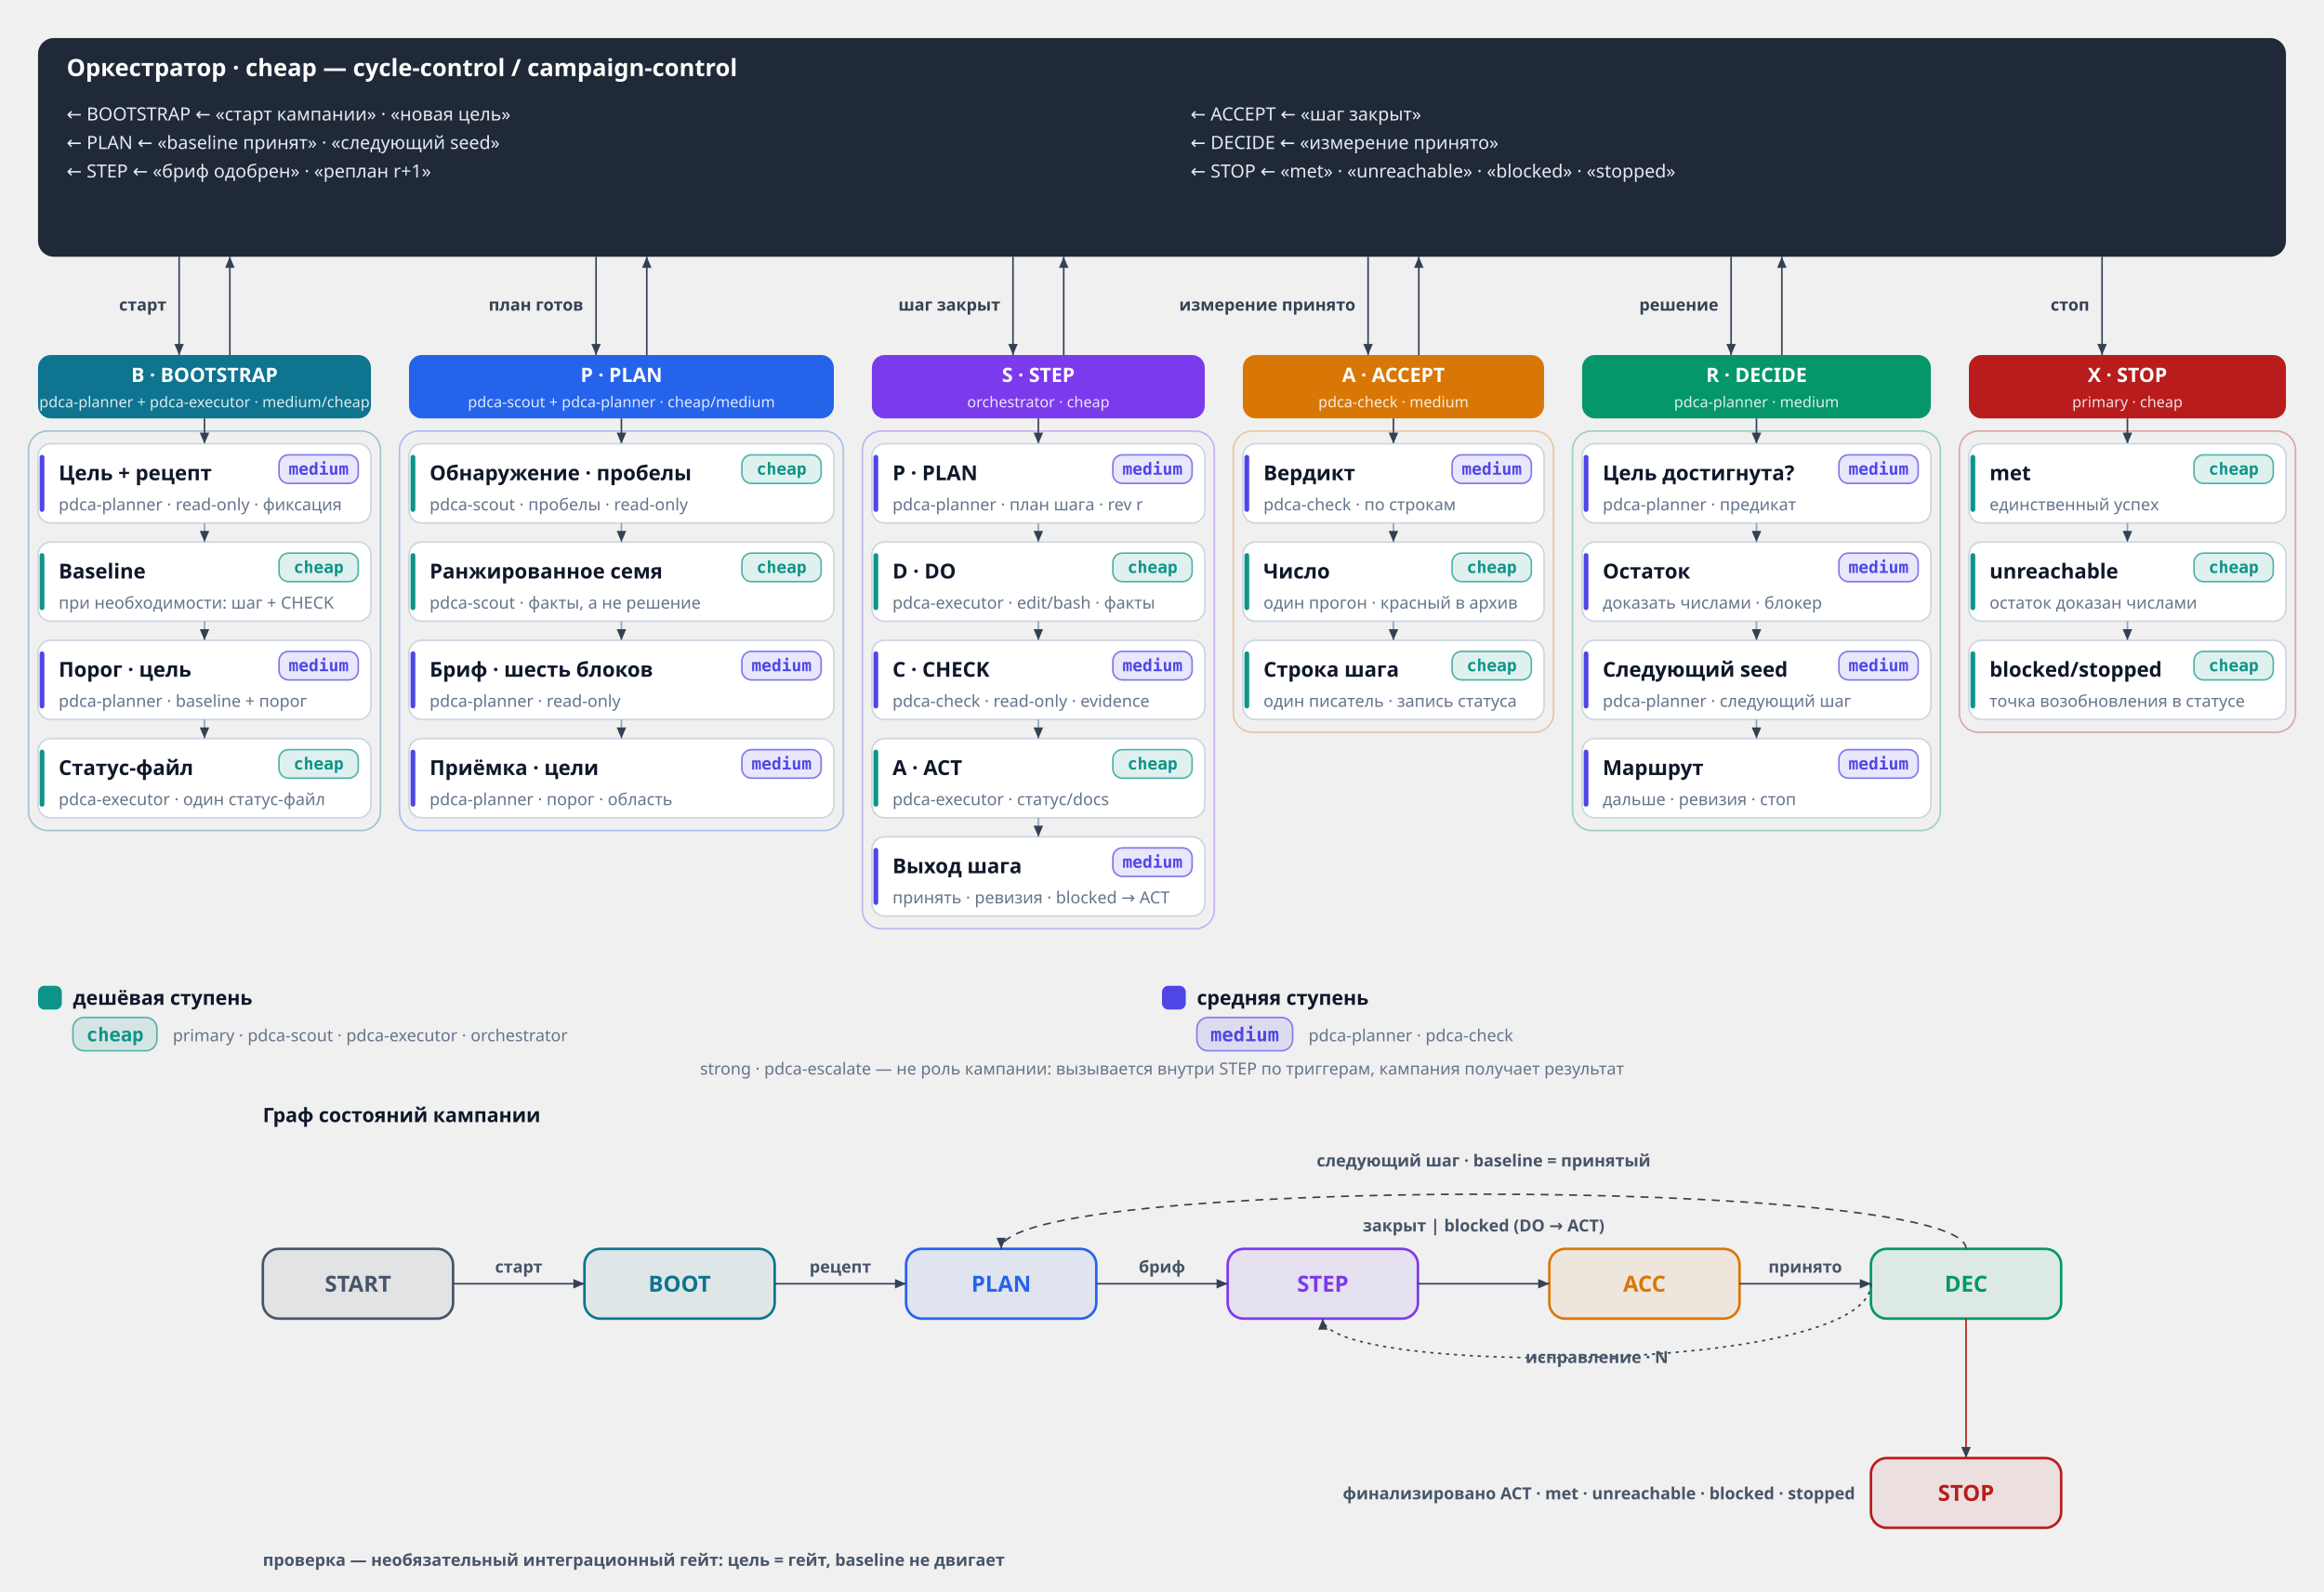
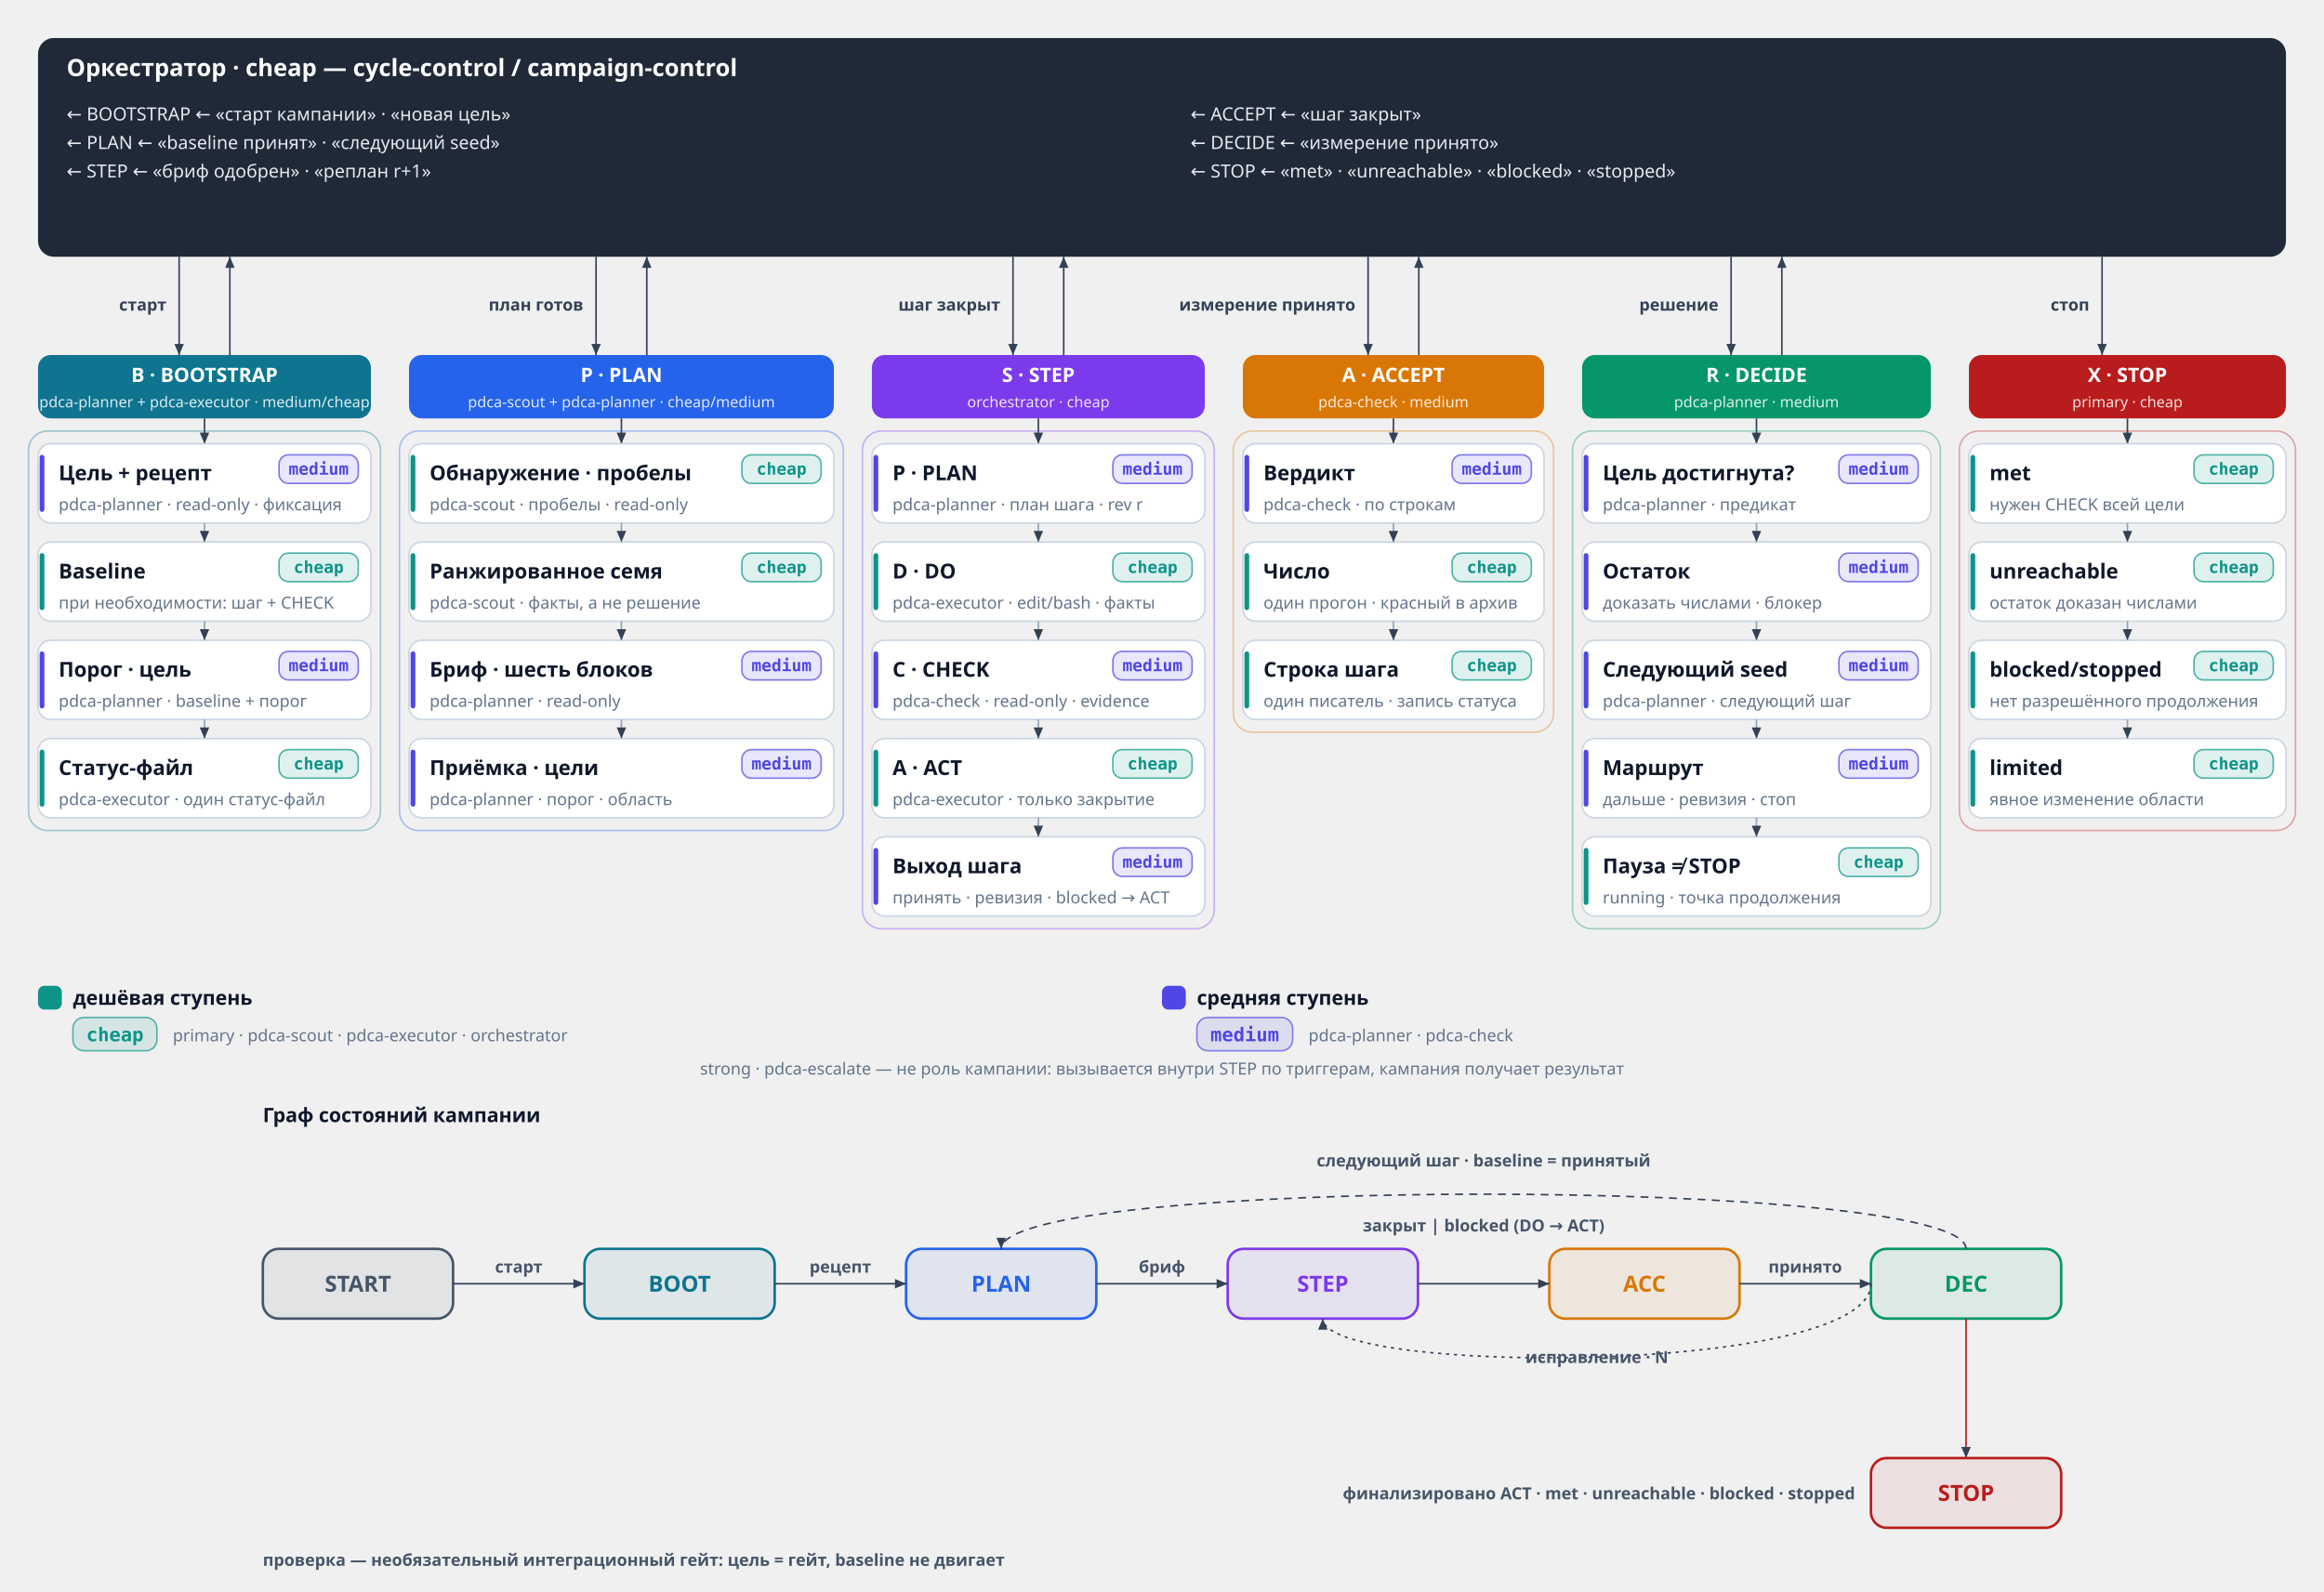
<svg xmlns="http://www.w3.org/2000/svg" viewBox="0 0 1466 1004" width="1466" font-family="Segoe UI, system-ui, sans-serif">
  <defs>
    <marker id="arrow" markerWidth="9" markerHeight="9" refX="7" refY="3" orient="auto">
      <path d="M0,0 L7,3 L0,6 Z" fill="#334155" />
    </marker>
  </defs>
  <style>
.t{font-size:13px;font-weight:600;fill:#0f172a}
.s{font-size:10.5px;fill:#64748b}
.h{font-size:12.5px;font-weight:700;fill:#ffffff}
.ho{font-size:9.5px;fill:#ffffff;fill-opacity:0.85}
.g{font-size:10.5px;font-weight:600}
.band{fill:#1f2937}
.bt{fill:#ffffff;font-size:15px;font-weight:700}
.ol{fill:#e6e9ef;font-size:11.5px}
.lt{font-size:12.5px;font-weight:700;fill:#0f172a}
.ls{font-size:10.5px;fill:#64748b}
.lm{font-family:ui-monospace,Consolas,Menlo,monospace;font-size:12px;font-weight:700}
.bm{font-family:ui-monospace,Consolas,Menlo,monospace;font-size:10.5px;font-weight:700}
.st{font-size:14px;font-weight:700}
</style>
  <rect x="24" y="24" width="1418" height="138" rx="10" class="band" />
  <text x="42" y="48" class="bt">Оркестратор · cheap — cycle-control / campaign-control</text>
  <text x="42" y="76" class="ol">← BOOTSTRAP ← «старт кампании» · «новая цель»</text>
  <text x="42" y="94" class="ol">← PLAN ← «baseline принят» · «следующий seed»</text>
  <text x="42" y="112" class="ol">← STEP ← «бриф одобрен» · «реплан r+1»</text>
  <text x="751.0" y="76" class="ol">← ACCEPT ← «шаг закрыт»</text>
  <text x="751.0" y="94" class="ol">← DECIDE ← «измерение принято»</text>
  <text x="751.0" y="112" class="ol">← STOP ← «met» · «unreachable» · «blocked» · «stopped»</text>
  <rect x="24" y="224" width="210" height="40" rx="8" fill="#0e7490" />
  <text x="129.0" y="241" class="h" text-anchor="middle">B · BOOTSTRAP</text>
  <text x="129.0" y="257" class="ho" text-anchor="middle">pdca-planner + pdca-executor · medium/cheap</text>
  <polyline points="129.0,264 129.0,280" fill="none" stroke="#334155" marker-end="url(#arrow)" />
  <rect x="24" y="280" width="210" height="50" rx="8" fill="#ffffff" stroke="#cbd5e1" stroke-width="1" />
  <rect x="25" y="287" width="3" height="36" rx="1.5" fill="#4f46e5" />
  <rect x="176" y="287" width="50" height="18" rx="6" fill="#4f46e5" fill-opacity="0.13" stroke="#4f46e5" stroke-opacity="0.7" />
  <text x="201.0" y="299.5" class="bm" fill="#4f46e5" text-anchor="middle">medium</text>
  <text x="37" y="303" class="t">Цель + рецепт</text>
  <text x="37" y="322" class="s">pdca-planner · read-only · фиксация</text>
  <rect x="24" y="342" width="210" height="50" rx="8" fill="#ffffff" stroke="#cbd5e1" stroke-width="1" />
  <rect x="25" y="349" width="3" height="36" rx="1.5" fill="#0d9488" />
  <rect x="176" y="349" width="50" height="18" rx="6" fill="#0d9488" fill-opacity="0.13" stroke="#0d9488" stroke-opacity="0.7" />
  <text x="201.0" y="361.5" class="bm" fill="#0d9488" text-anchor="middle">cheap</text>
  <text x="37" y="365" class="t">Baseline</text>
  <text x="37" y="384" class="s">при необходимости: шаг + CHECK</text>
  <polyline points="129.0,330 129.0,342" fill="none" stroke="#94a3b8" marker-end="url(#arrow)" />
  <rect x="24" y="404" width="210" height="50" rx="8" fill="#ffffff" stroke="#cbd5e1" stroke-width="1" />
  <rect x="25" y="411" width="3" height="36" rx="1.5" fill="#4f46e5" />
  <rect x="176" y="411" width="50" height="18" rx="6" fill="#4f46e5" fill-opacity="0.13" stroke="#4f46e5" stroke-opacity="0.7" />
  <text x="201.0" y="423.5" class="bm" fill="#4f46e5" text-anchor="middle">medium</text>
  <text x="37" y="427" class="t">Порог · цель</text>
  <text x="37" y="446" class="s">pdca-planner · baseline + порог</text>
  <polyline points="129.0,392 129.0,404" fill="none" stroke="#94a3b8" marker-end="url(#arrow)" />
  <rect x="24" y="466" width="210" height="50" rx="8" fill="#ffffff" stroke="#cbd5e1" stroke-width="1" />
  <rect x="25" y="473" width="3" height="36" rx="1.5" fill="#0d9488" />
  <rect x="176" y="473" width="50" height="18" rx="6" fill="#0d9488" fill-opacity="0.13" stroke="#0d9488" stroke-opacity="0.7" />
  <text x="201.0" y="485.5" class="bm" fill="#0d9488" text-anchor="middle">cheap</text>
  <text x="37" y="489" class="t">Статус-файл</text>
  <text x="37" y="508" class="s">pdca-executor · один статус-файл</text>
  <polyline points="129.0,454 129.0,466" fill="none" stroke="#94a3b8" marker-end="url(#arrow)" />
  <rect x="18" y="272" width="222" height="252" rx="12" fill="none" stroke="#0e7490" stroke-opacity="0.35" stroke-width="1" />
  <rect x="258" y="224" width="268" height="40" rx="8" fill="#2563eb" />
  <text x="392.0" y="241" class="h" text-anchor="middle">P · PLAN</text>
  <text x="392.0" y="257" class="ho" text-anchor="middle">pdca-scout + pdca-planner · cheap/medium</text>
  <polyline points="392.0,264 392.0,280" fill="none" stroke="#334155" marker-end="url(#arrow)" />
  <rect x="258" y="280" width="268" height="50" rx="8" fill="#ffffff" stroke="#cbd5e1" stroke-width="1" />
  <rect x="259" y="287" width="3" height="36" rx="1.5" fill="#0d9488" />
  <rect x="468" y="287" width="50" height="18" rx="6" fill="#0d9488" fill-opacity="0.13" stroke="#0d9488" stroke-opacity="0.7" />
  <text x="493.0" y="299.5" class="bm" fill="#0d9488" text-anchor="middle">cheap</text>
  <text x="271" y="303" class="t">Обнаружение · пробелы</text>
  <text x="271" y="322" class="s">pdca-scout · пробелы · read-only</text>
  <rect x="258" y="342" width="268" height="50" rx="8" fill="#ffffff" stroke="#cbd5e1" stroke-width="1" />
  <rect x="259" y="349" width="3" height="36" rx="1.5" fill="#0d9488" />
  <rect x="468" y="349" width="50" height="18" rx="6" fill="#0d9488" fill-opacity="0.13" stroke="#0d9488" stroke-opacity="0.7" />
  <text x="493.0" y="361.5" class="bm" fill="#0d9488" text-anchor="middle">cheap</text>
  <text x="271" y="365" class="t">Ранжированное семя</text>
  <text x="271" y="384" class="s">pdca-scout · факты, а не решение</text>
  <polyline points="392.0,330 392.0,342" fill="none" stroke="#94a3b8" marker-end="url(#arrow)" />
  <rect x="258" y="404" width="268" height="50" rx="8" fill="#ffffff" stroke="#cbd5e1" stroke-width="1" />
  <rect x="259" y="411" width="3" height="36" rx="1.5" fill="#4f46e5" />
  <rect x="468" y="411" width="50" height="18" rx="6" fill="#4f46e5" fill-opacity="0.13" stroke="#4f46e5" stroke-opacity="0.7" />
  <text x="493.0" y="423.5" class="bm" fill="#4f46e5" text-anchor="middle">medium</text>
  <text x="271" y="427" class="t">Бриф · шесть блоков</text>
  <text x="271" y="446" class="s">pdca-planner · read-only</text>
  <polyline points="392.0,392 392.0,404" fill="none" stroke="#94a3b8" marker-end="url(#arrow)" />
  <rect x="258" y="466" width="268" height="50" rx="8" fill="#ffffff" stroke="#cbd5e1" stroke-width="1" />
  <rect x="259" y="473" width="3" height="36" rx="1.5" fill="#4f46e5" />
  <rect x="468" y="473" width="50" height="18" rx="6" fill="#4f46e5" fill-opacity="0.13" stroke="#4f46e5" stroke-opacity="0.7" />
  <text x="493.0" y="485.5" class="bm" fill="#4f46e5" text-anchor="middle">medium</text>
  <text x="271" y="489" class="t">Приёмка · цели</text>
  <text x="271" y="508" class="s">pdca-planner · порог · область</text>
  <polyline points="392.0,454 392.0,466" fill="none" stroke="#94a3b8" marker-end="url(#arrow)" />
  <rect x="252" y="272" width="280" height="252" rx="12" fill="none" stroke="#2563eb" stroke-opacity="0.35" stroke-width="1" />
  <rect x="550" y="224" width="210" height="40" rx="8" fill="#7c3aed" />
  <text x="655.0" y="241" class="h" text-anchor="middle">S · STEP</text>
  <text x="655.0" y="257" class="ho" text-anchor="middle">orchestrator · cheap</text>
  <polyline points="655.0,264 655.0,280" fill="none" stroke="#334155" marker-end="url(#arrow)" />
  <rect x="550" y="280" width="210" height="50" rx="8" fill="#ffffff" stroke="#cbd5e1" stroke-width="1" />
  <rect x="551" y="287" width="3" height="36" rx="1.5" fill="#4f46e5" />
  <rect x="702" y="287" width="50" height="18" rx="6" fill="#4f46e5" fill-opacity="0.13" stroke="#4f46e5" stroke-opacity="0.7" />
  <text x="727.0" y="299.5" class="bm" fill="#4f46e5" text-anchor="middle">medium</text>
  <text x="563" y="303" class="t">P · PLAN</text>
  <text x="563" y="322" class="s">pdca-planner · план шага · rev r</text>
  <rect x="550" y="342" width="210" height="50" rx="8" fill="#ffffff" stroke="#cbd5e1" stroke-width="1" />
  <rect x="551" y="349" width="3" height="36" rx="1.5" fill="#0d9488" />
  <rect x="702" y="349" width="50" height="18" rx="6" fill="#0d9488" fill-opacity="0.13" stroke="#0d9488" stroke-opacity="0.7" />
  <text x="727.0" y="361.5" class="bm" fill="#0d9488" text-anchor="middle">cheap</text>
  <text x="563" y="365" class="t">D · DO</text>
  <text x="563" y="384" class="s">pdca-executor · edit/bash · факты</text>
  <polyline points="655.0,330 655.0,342" fill="none" stroke="#94a3b8" marker-end="url(#arrow)" />
  <rect x="550" y="404" width="210" height="50" rx="8" fill="#ffffff" stroke="#cbd5e1" stroke-width="1" />
  <rect x="551" y="411" width="3" height="36" rx="1.5" fill="#4f46e5" />
  <rect x="702" y="411" width="50" height="18" rx="6" fill="#4f46e5" fill-opacity="0.13" stroke="#4f46e5" stroke-opacity="0.7" />
  <text x="727.0" y="423.5" class="bm" fill="#4f46e5" text-anchor="middle">medium</text>
  <text x="563" y="427" class="t">C · CHECK</text>
  <text x="563" y="446" class="s">pdca-check · read-only · evidence</text>
  <polyline points="655.0,392 655.0,404" fill="none" stroke="#94a3b8" marker-end="url(#arrow)" />
  <rect x="550" y="466" width="210" height="50" rx="8" fill="#ffffff" stroke="#cbd5e1" stroke-width="1" />
  <rect x="551" y="473" width="3" height="36" rx="1.5" fill="#0d9488" />
  <rect x="702" y="473" width="50" height="18" rx="6" fill="#0d9488" fill-opacity="0.13" stroke="#0d9488" stroke-opacity="0.7" />
  <text x="727.0" y="485.5" class="bm" fill="#0d9488" text-anchor="middle">cheap</text>
  <text x="563" y="489" class="t">A · ACT</text>
-   <text x="563" y="508" class="s">pdca-executor · статус/docs</text>
+   <text x="563" y="508" class="s">pdca-executor · только закрытие</text>
  <polyline points="655.0,454 655.0,466" fill="none" stroke="#94a3b8" marker-end="url(#arrow)" />
  <rect x="550" y="528" width="210" height="50" rx="8" fill="#ffffff" stroke="#cbd5e1" stroke-width="1" />
  <rect x="551" y="535" width="3" height="36" rx="1.5" fill="#4f46e5" />
  <rect x="702" y="535" width="50" height="18" rx="6" fill="#4f46e5" fill-opacity="0.13" stroke="#4f46e5" stroke-opacity="0.7" />
  <text x="727.0" y="547.5" class="bm" fill="#4f46e5" text-anchor="middle">medium</text>
  <text x="563" y="551" class="t">Выход шага</text>
  <text x="563" y="570" class="s">принять · ревизия · blocked → ACT</text>
  <polyline points="655.0,516 655.0,528" fill="none" stroke="#94a3b8" marker-end="url(#arrow)" />
  <rect x="544" y="272" width="222" height="314" rx="12" fill="none" stroke="#7c3aed" stroke-opacity="0.35" stroke-width="1" />
  <rect x="784" y="224" width="190" height="40" rx="8" fill="#d97706" />
  <text x="879.0" y="241" class="h" text-anchor="middle">A · ACCEPT</text>
  <text x="879.0" y="257" class="ho" text-anchor="middle">pdca-check · medium</text>
  <polyline points="879.0,264 879.0,280" fill="none" stroke="#334155" marker-end="url(#arrow)" />
  <rect x="784" y="280" width="190" height="50" rx="8" fill="#ffffff" stroke="#cbd5e1" stroke-width="1" />
  <rect x="785" y="287" width="3" height="36" rx="1.5" fill="#4f46e5" />
  <rect x="916" y="287" width="50" height="18" rx="6" fill="#4f46e5" fill-opacity="0.13" stroke="#4f46e5" stroke-opacity="0.7" />
  <text x="941.0" y="299.5" class="bm" fill="#4f46e5" text-anchor="middle">medium</text>
  <text x="797" y="303" class="t">Вердикт</text>
  <text x="797" y="322" class="s">pdca-check · по строкам</text>
  <rect x="784" y="342" width="190" height="50" rx="8" fill="#ffffff" stroke="#cbd5e1" stroke-width="1" />
  <rect x="785" y="349" width="3" height="36" rx="1.5" fill="#0d9488" />
  <rect x="916" y="349" width="50" height="18" rx="6" fill="#0d9488" fill-opacity="0.13" stroke="#0d9488" stroke-opacity="0.7" />
  <text x="941.0" y="361.5" class="bm" fill="#0d9488" text-anchor="middle">cheap</text>
  <text x="797" y="365" class="t">Число</text>
  <text x="797" y="384" class="s">один прогон · красный в архив</text>
  <polyline points="879.0,330 879.0,342" fill="none" stroke="#94a3b8" marker-end="url(#arrow)" />
  <rect x="784" y="404" width="190" height="50" rx="8" fill="#ffffff" stroke="#cbd5e1" stroke-width="1" />
  <rect x="785" y="411" width="3" height="36" rx="1.5" fill="#0d9488" />
  <rect x="916" y="411" width="50" height="18" rx="6" fill="#0d9488" fill-opacity="0.13" stroke="#0d9488" stroke-opacity="0.7" />
  <text x="941.0" y="423.5" class="bm" fill="#0d9488" text-anchor="middle">cheap</text>
  <text x="797" y="427" class="t">Строка шага</text>
  <text x="797" y="446" class="s">один писатель · запись статуса</text>
  <polyline points="879.0,392 879.0,404" fill="none" stroke="#94a3b8" marker-end="url(#arrow)" />
  <rect x="778" y="272" width="202" height="190" rx="12" fill="none" stroke="#d97706" stroke-opacity="0.35" stroke-width="1" />
  <rect x="998" y="224" width="220" height="40" rx="8" fill="#059669" />
  <text x="1108.0" y="241" class="h" text-anchor="middle">R · DECIDE</text>
  <text x="1108.0" y="257" class="ho" text-anchor="middle">pdca-planner · medium</text>
  <polyline points="1108.0,264 1108.0,280" fill="none" stroke="#334155" marker-end="url(#arrow)" />
  <rect x="998" y="280" width="220" height="50" rx="8" fill="#ffffff" stroke="#cbd5e1" stroke-width="1" />
  <rect x="999" y="287" width="3" height="36" rx="1.5" fill="#4f46e5" />
  <rect x="1160" y="287" width="50" height="18" rx="6" fill="#4f46e5" fill-opacity="0.13" stroke="#4f46e5" stroke-opacity="0.7" />
  <text x="1185.0" y="299.5" class="bm" fill="#4f46e5" text-anchor="middle">medium</text>
  <text x="1011" y="303" class="t">Цель достигнута?</text>
  <text x="1011" y="322" class="s">pdca-planner · предикат</text>
  <rect x="998" y="342" width="220" height="50" rx="8" fill="#ffffff" stroke="#cbd5e1" stroke-width="1" />
  <rect x="999" y="349" width="3" height="36" rx="1.5" fill="#4f46e5" />
  <rect x="1160" y="349" width="50" height="18" rx="6" fill="#4f46e5" fill-opacity="0.13" stroke="#4f46e5" stroke-opacity="0.7" />
  <text x="1185.0" y="361.5" class="bm" fill="#4f46e5" text-anchor="middle">medium</text>
  <text x="1011" y="365" class="t">Остаток</text>
  <text x="1011" y="384" class="s">доказать числами · блокер</text>
  <polyline points="1108.0,330 1108.0,342" fill="none" stroke="#94a3b8" marker-end="url(#arrow)" />
  <rect x="998" y="404" width="220" height="50" rx="8" fill="#ffffff" stroke="#cbd5e1" stroke-width="1" />
  <rect x="999" y="411" width="3" height="36" rx="1.5" fill="#4f46e5" />
  <rect x="1160" y="411" width="50" height="18" rx="6" fill="#4f46e5" fill-opacity="0.13" stroke="#4f46e5" stroke-opacity="0.7" />
  <text x="1185.0" y="423.5" class="bm" fill="#4f46e5" text-anchor="middle">medium</text>
  <text x="1011" y="427" class="t">Следующий seed</text>
  <text x="1011" y="446" class="s">pdca-planner · следующий шаг</text>
  <polyline points="1108.0,392 1108.0,404" fill="none" stroke="#94a3b8" marker-end="url(#arrow)" />
  <rect x="998" y="466" width="220" height="50" rx="8" fill="#ffffff" stroke="#cbd5e1" stroke-width="1" />
  <rect x="999" y="473" width="3" height="36" rx="1.5" fill="#4f46e5" />
  <rect x="1160" y="473" width="50" height="18" rx="6" fill="#4f46e5" fill-opacity="0.13" stroke="#4f46e5" stroke-opacity="0.7" />
  <text x="1185.0" y="485.5" class="bm" fill="#4f46e5" text-anchor="middle">medium</text>
  <text x="1011" y="489" class="t">Маршрут</text>
  <text x="1011" y="508" class="s">дальше · ревизия · стоп</text>
  <polyline points="1108.0,454 1108.0,466" fill="none" stroke="#94a3b8" marker-end="url(#arrow)" />
-   <rect x="992" y="272" width="232" height="252" rx="12" fill="none" stroke="#059669" stroke-opacity="0.35" stroke-width="1" />
+   <rect x="998" y="528" width="220" height="50" rx="8" fill="#ffffff" stroke="#cbd5e1" stroke-width="1" />
+   <rect x="999" y="535" width="3" height="36" rx="1.5" fill="#0d9488" />
+   <rect x="1160" y="535" width="50" height="18" rx="6" fill="#0d9488" fill-opacity="0.13" stroke="#0d9488" stroke-opacity="0.7" />
+   <text x="1185.0" y="547.5" class="bm" fill="#0d9488" text-anchor="middle">cheap</text>
+   <text x="1011" y="551" class="t">Пауза ≠ STOP</text>
+   <text x="1011" y="570" class="s">running · точка продолжения</text>
+   <polyline points="1108.0,516 1108.0,528" fill="none" stroke="#94a3b8" marker-end="url(#arrow)" />
+   <rect x="992" y="272" width="232" height="314" rx="12" fill="none" stroke="#059669" stroke-opacity="0.35" stroke-width="1" />
  <rect x="1242" y="224" width="200" height="40" rx="8" fill="#b91c1c" />
  <text x="1342.0" y="241" class="h" text-anchor="middle">X · STOP</text>
  <text x="1342.0" y="257" class="ho" text-anchor="middle">primary · cheap</text>
  <polyline points="1342.0,264 1342.0,280" fill="none" stroke="#334155" marker-end="url(#arrow)" />
  <rect x="1242" y="280" width="200" height="50" rx="8" fill="#ffffff" stroke="#cbd5e1" stroke-width="1" />
  <rect x="1243" y="287" width="3" height="36" rx="1.5" fill="#0d9488" />
  <rect x="1384" y="287" width="50" height="18" rx="6" fill="#0d9488" fill-opacity="0.13" stroke="#0d9488" stroke-opacity="0.7" />
  <text x="1409.0" y="299.5" class="bm" fill="#0d9488" text-anchor="middle">cheap</text>
  <text x="1255" y="303" class="t">met</text>
-   <text x="1255" y="322" class="s">единственный успех</text>
+   <text x="1255" y="322" class="s">нужен CHECK всей цели</text>
  <rect x="1242" y="342" width="200" height="50" rx="8" fill="#ffffff" stroke="#cbd5e1" stroke-width="1" />
  <rect x="1243" y="349" width="3" height="36" rx="1.5" fill="#0d9488" />
  <rect x="1384" y="349" width="50" height="18" rx="6" fill="#0d9488" fill-opacity="0.13" stroke="#0d9488" stroke-opacity="0.7" />
  <text x="1409.0" y="361.5" class="bm" fill="#0d9488" text-anchor="middle">cheap</text>
  <text x="1255" y="365" class="t">unreachable</text>
  <text x="1255" y="384" class="s">остаток доказан числами</text>
  <polyline points="1342.0,330 1342.0,342" fill="none" stroke="#94a3b8" marker-end="url(#arrow)" />
  <rect x="1242" y="404" width="200" height="50" rx="8" fill="#ffffff" stroke="#cbd5e1" stroke-width="1" />
  <rect x="1243" y="411" width="3" height="36" rx="1.5" fill="#0d9488" />
  <rect x="1384" y="411" width="50" height="18" rx="6" fill="#0d9488" fill-opacity="0.13" stroke="#0d9488" stroke-opacity="0.7" />
  <text x="1409.0" y="423.5" class="bm" fill="#0d9488" text-anchor="middle">cheap</text>
  <text x="1255" y="427" class="t">blocked/stopped</text>
-   <text x="1255" y="446" class="s">точка возобновления в статусе</text>
+   <text x="1255" y="446" class="s">нет разрешённого продолжения</text>
  <polyline points="1342.0,392 1342.0,404" fill="none" stroke="#94a3b8" marker-end="url(#arrow)" />
-   <rect x="1236" y="272" width="212" height="190" rx="12" fill="none" stroke="#b91c1c" stroke-opacity="0.35" stroke-width="1" />
+   <rect x="1242" y="466" width="200" height="50" rx="8" fill="#ffffff" stroke="#cbd5e1" stroke-width="1" />
+   <rect x="1243" y="473" width="3" height="36" rx="1.5" fill="#0d9488" />
+   <rect x="1384" y="473" width="50" height="18" rx="6" fill="#0d9488" fill-opacity="0.13" stroke="#0d9488" stroke-opacity="0.7" />
+   <text x="1409.0" y="485.5" class="bm" fill="#0d9488" text-anchor="middle">cheap</text>
+   <text x="1255" y="489" class="t">limited</text>
+   <text x="1255" y="508" class="s">явное изменение области</text>
+   <polyline points="1342.0,454 1342.0,466" fill="none" stroke="#94a3b8" marker-end="url(#arrow)" />
+   <rect x="1236" y="272" width="212" height="252" rx="12" fill="none" stroke="#b91c1c" stroke-opacity="0.35" stroke-width="1" />
  <polyline points="113.0,162 113.0,224" fill="none" stroke="#334155" data-edge-id="dispatch_b" marker-end="url(#arrow)" />
  <text x="105.0" y="196.0" class="g" fill="#334155" text-anchor="end">старт</text>
  <polyline points="145.0,224 145.0,162" fill="none" stroke="#334155" data-edge-id="return_b" marker-end="url(#arrow)" />
  <polyline points="376.0,162 376.0,224" fill="none" stroke="#334155" data-edge-id="dispatch_p" marker-end="url(#arrow)" />
  <text x="368.0" y="196.0" class="g" fill="#334155" text-anchor="end">план готов</text>
  <polyline points="408.0,224 408.0,162" fill="none" stroke="#334155" data-edge-id="return_p" marker-end="url(#arrow)" />
  <polyline points="639.0,162 639.0,224" fill="none" stroke="#334155" data-edge-id="dispatch_s" marker-end="url(#arrow)" />
  <text x="631.0" y="196.0" class="g" fill="#334155" text-anchor="end">шаг закрыт</text>
  <polyline points="671.0,224 671.0,162" fill="none" stroke="#334155" data-edge-id="return_s" marker-end="url(#arrow)" />
  <polyline points="863.0,162 863.0,224" fill="none" stroke="#334155" data-edge-id="dispatch_a" marker-end="url(#arrow)" />
  <text x="855.0" y="196.0" class="g" fill="#334155" text-anchor="end">измерение принято</text>
  <polyline points="895.0,224 895.0,162" fill="none" stroke="#334155" data-edge-id="return_a" marker-end="url(#arrow)" />
  <polyline points="1092.0,162 1092.0,224" fill="none" stroke="#334155" data-edge-id="dispatch_r" marker-end="url(#arrow)" />
  <text x="1084.0" y="196.0" class="g" fill="#334155" text-anchor="end">решение</text>
  <polyline points="1124.0,224 1124.0,162" fill="none" stroke="#334155" data-edge-id="return_r" marker-end="url(#arrow)" />
  <polyline points="1326.0,162 1326.0,224" fill="none" stroke="#334155" data-edge-id="dispatch_x" marker-end="url(#arrow)" />
  <text x="1318.0" y="196.0" class="g" fill="#334155" text-anchor="end">стоп</text>
  <rect x="24.0" y="622" width="15" height="15" rx="4" fill="#0d9488" />
  <text x="46.0" y="634" class="lt">дешёвая ступень</text>
  <rect x="46.0" y="642" width="53.0" height="21" rx="7" fill="#0d9488" fill-opacity="0.12" stroke="#0d9488" stroke-opacity="0.65" />
  <text x="72.5" y="657" class="lm" fill="#0d9488" text-anchor="middle">cheap</text>
  <text x="109.0" y="657" class="ls">primary · pdca-scout · pdca-executor · orchestrator</text>
  <rect x="733.0" y="622" width="15" height="15" rx="4" fill="#4f46e5" />
  <text x="755.0" y="634" class="lt">средняя ступень</text>
  <rect x="755.0" y="642" width="60.4" height="21" rx="7" fill="#4f46e5" fill-opacity="0.12" stroke="#4f46e5" stroke-opacity="0.65" />
  <text x="785.2" y="657" class="lm" fill="#4f46e5" text-anchor="middle">medium</text>
  <text x="825.4" y="657" class="ls">pdca-planner · pdca-check</text>
  <text x="733.0" y="678" class="ls" text-anchor="middle">strong · pdca-escalate — не роль кампании: вызывается внутри STEP по триггерам, кампания получает результат</text>
  <text x="165.8" y="708" class="lt">Граф состояний кампании</text>
  <rect x="165.8" y="788" width="120" height="44" rx="10" fill="#475569" fill-opacity="0.08" stroke="#475569" stroke-width="1.6" data-node-id="START" />
  <text x="225.8" y="815.0" class="st" fill="#475569" text-anchor="middle">START</text>
  <rect x="368.68" y="788" width="120" height="44" rx="10" fill="#0e7490" fill-opacity="0.08" stroke="#0e7490" stroke-width="1.6" data-node-id="BOOT" />
  <text x="428.68" y="815.0" class="st" fill="#0e7490" text-anchor="middle">BOOT</text>
  <rect x="571.56" y="788" width="120" height="44" rx="10" fill="#2563eb" fill-opacity="0.08" stroke="#2563eb" stroke-width="1.6" data-node-id="PLAN" />
  <text x="631.56" y="815.0" class="st" fill="#2563eb" text-anchor="middle">PLAN</text>
  <rect x="774.44" y="788" width="120" height="44" rx="10" fill="#7c3aed" fill-opacity="0.08" stroke="#7c3aed" stroke-width="1.6" data-node-id="STEP" />
  <text x="834.44" y="815.0" class="st" fill="#7c3aed" text-anchor="middle">STEP</text>
  <rect x="977.32" y="788" width="120" height="44" rx="10" fill="#d97706" fill-opacity="0.08" stroke="#d97706" stroke-width="1.6" data-node-id="ACC" />
  <text x="1037.32" y="815.0" class="st" fill="#d97706" text-anchor="middle">ACC</text>
  <rect x="1180.2" y="788" width="120" height="44" rx="10" fill="#059669" fill-opacity="0.08" stroke="#059669" stroke-width="1.6" data-node-id="DEC" />
  <text x="1240.2" y="815.0" class="st" fill="#059669" text-anchor="middle">DEC</text>
  <polyline points="285.8,810.0 368.68,810.0" fill="none" stroke="#334155" data-edge-id="start_boot" marker-end="url(#arrow)" />
  <text x="327.24" y="803.0" class="g" fill="#475569" text-anchor="middle">старт</text>
  <polyline points="488.68,810.0 571.56,810.0" fill="none" stroke="#334155" data-edge-id="boot_plan" marker-end="url(#arrow)" />
  <text x="530.12" y="803.0" class="g" fill="#475569" text-anchor="middle">рецепт</text>
  <polyline points="691.56,810.0 774.44,810.0" fill="none" stroke="#334155" data-edge-id="plan_step" marker-end="url(#arrow)" />
  <text x="733.0" y="803.0" class="g" fill="#475569" text-anchor="middle">бриф</text>
  <polyline points="894.44,810.0 977.32,810.0" fill="none" stroke="#334155" data-edge-id="step_acc" marker-end="url(#arrow)" />
  <text x="935.88" y="777" class="g" fill="#475569" text-anchor="middle">закрыт | blocked (DO → ACT)</text>
  <polyline points="1097.32,810.0 1180.2,810.0" fill="none" stroke="#334155" data-edge-id="acc_dec" marker-end="url(#arrow)" />
  <text x="1138.76" y="803.0" class="g" fill="#475569" text-anchor="middle">принято</text>
  <path d="M1240.2,788 C1240.2,742 631.56,742 631.56,788" fill="none" stroke="#334155" stroke-dasharray="5 4" marker-end="url(#arrow)" data-edge-id="decide_plan" />
  <text x="935.88" y="736" class="g" fill="#475569" text-anchor="middle">следующий шаг · baseline = принятый</text>
  <path d="M1180.2,810.0 C1180.2,868 834.44,868 834.44,832" fill="none" stroke="#334155" stroke-dasharray="2 3" marker-end="url(#arrow)" data-edge-id="decide_step" />
  <text x="1007.32" y="860" class="g" fill="#475569" text-anchor="middle">исправление · N</text>
  <polyline points="1240.2,832 1240.2,920" fill="none" stroke="#b91c1c" data-edge-id="decide_stop" marker-end="url(#arrow)" />
  <rect x="1180.2" y="920" width="120" height="44" rx="10" fill="#b91c1c" fill-opacity="0.08" stroke="#b91c1c" stroke-width="1.6" data-node-id="STOP" />
  <text x="1240.2" y="947.0" class="st" fill="#b91c1c" text-anchor="middle">STOP</text>
  <text x="1170.2" y="946.0" class="g" fill="#475569" text-anchor="end">финализировано ACT · met · unreachable · blocked · stopped</text>
  <text x="165.8" y="988" class="g" fill="#475569" text-anchor="start">проверка — необязательный интеграционный гейт: цель = гейт, baseline не двигает</text>
</svg>
